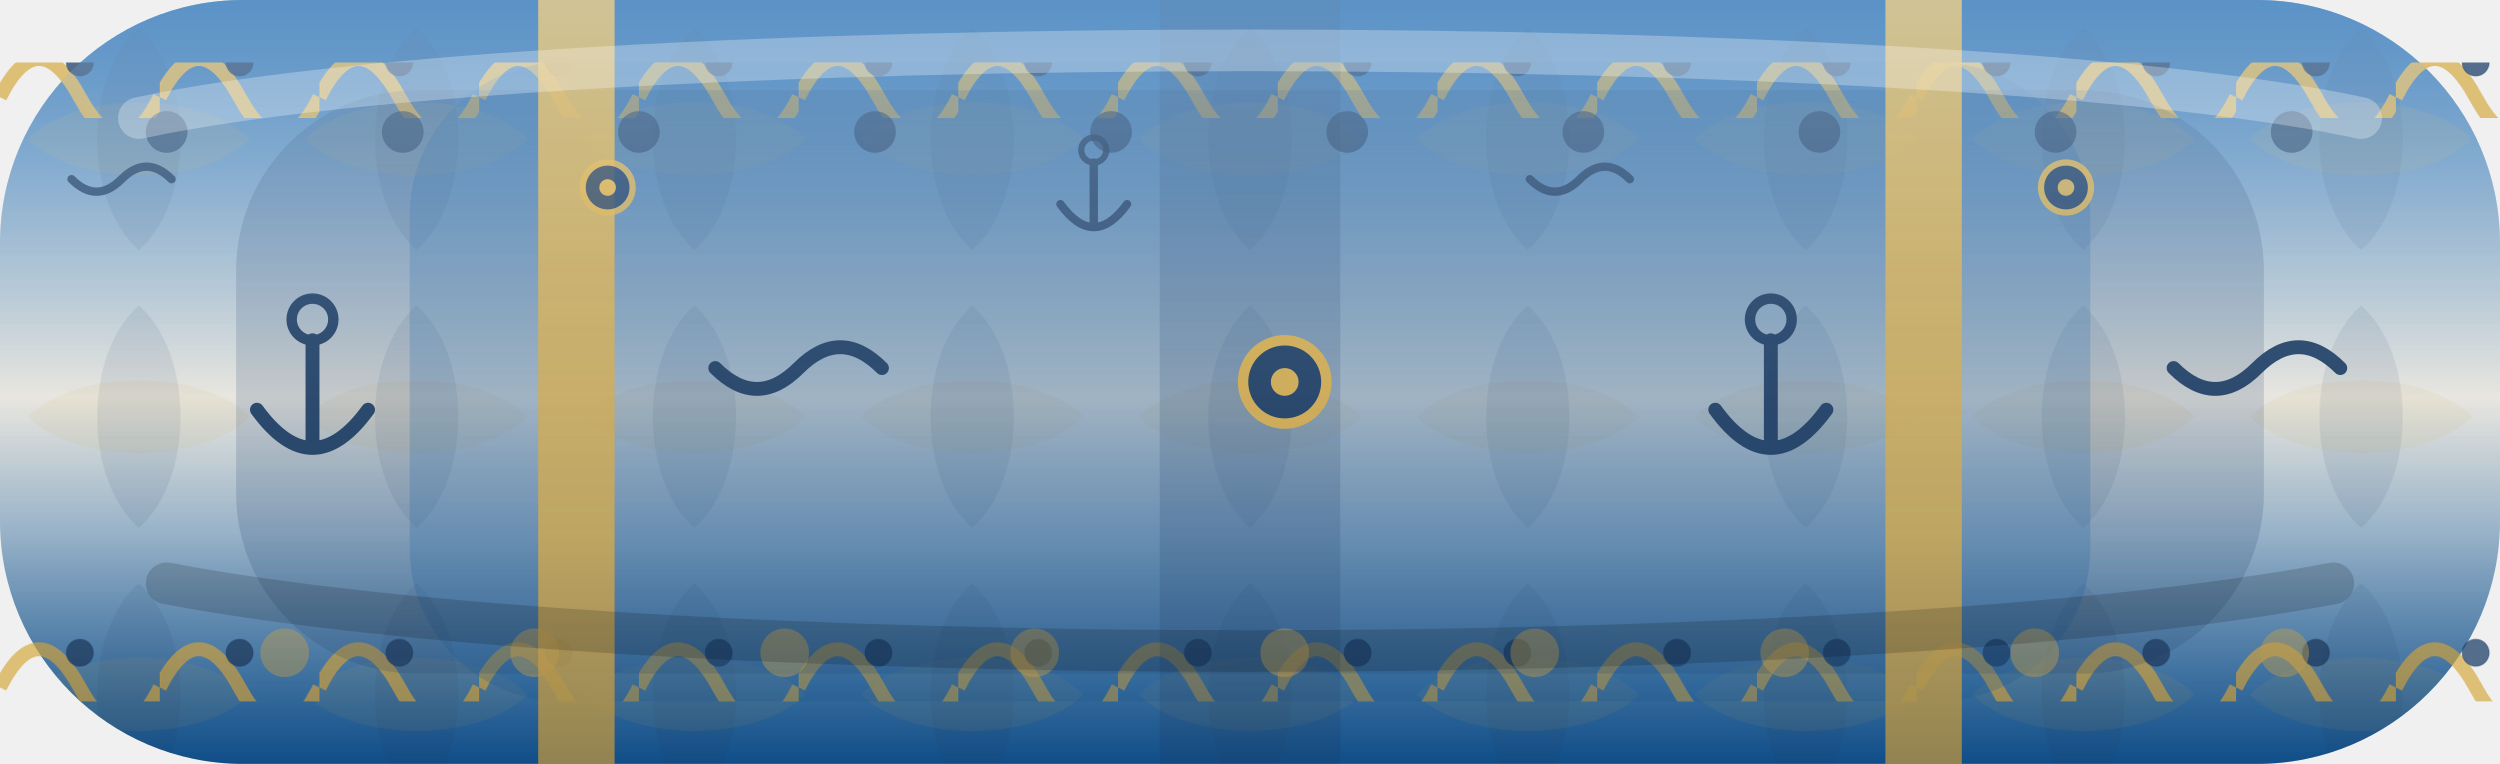
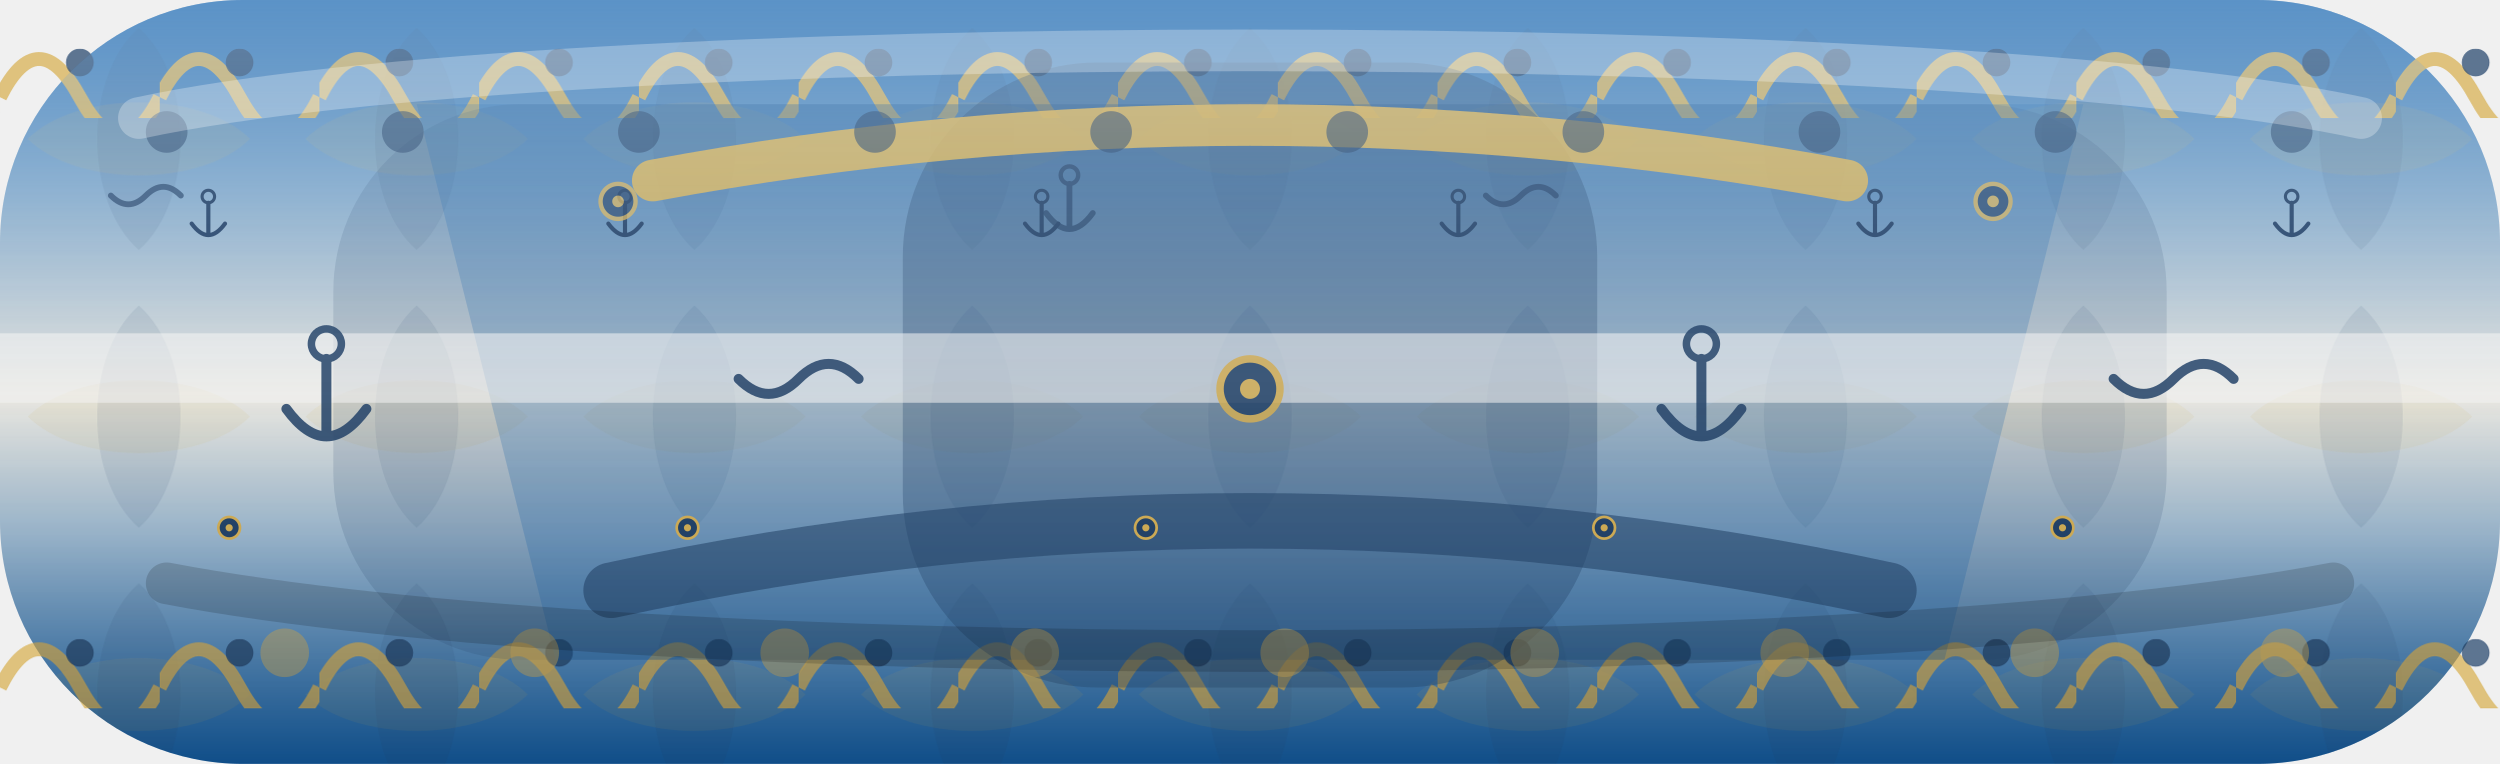
<svg xmlns="http://www.w3.org/2000/svg" width="720" height="220" viewBox="0 0 720 220">
  <defs>
    <linearGradient id="bg" x1="0" y1="0" x2="0" y2="1">
      <stop offset="0%" stop-color="#1564af" />
      <stop offset="52%" stop-color="#f4f2eb" />
      <stop offset="100%" stop-color="#1564af" />
    </linearGradient>
    <linearGradient id="satin" x1="0" y1="0" x2="0" y2="1">
      <stop offset="0%" stop-color="rgba(255,255,255,0.30)" />
      <stop offset="24%" stop-color="rgba(255,255,255,0.12)" />
      <stop offset="70%" stop-color="rgba(0,0,0,0.06)" />
      <stop offset="100%" stop-color="rgba(0,0,0,0.22)" />
    </linearGradient>
    <pattern id="brocade-summer4" width="80" height="80" patternUnits="userSpaceOnUse">
      <path d="M 40 8 C 56 22, 56 58, 40 72 C 24 58, 24 22, 40 8 Z" fill="#24456d" opacity="0.10" />
      <path d="M 8 40 C 22 26, 58 26, 72 40 C 58 54, 22 54, 8 40 Z" fill="#d9b45a" opacity="0.10" />
    </pattern>
    <pattern id="trim-summer4" width="46" height="34" patternUnits="userSpaceOnUse">
      <path d="M 0 28 Q 11 6 23 28 T 46 28" stroke="#d9b45a" stroke-width="4" fill="none" opacity="0.85" />
      <circle cx="23" cy="18" r="4" fill="#24456d" opacity="0.8" />
    </pattern>
  </defs>
  <rect width="720" height="220" rx="70" fill="url(#bg)" />
  <rect x="0" y="0" width="720" height="220" rx="70" fill="url(#brocade-summer4)" />
-   <rect x="0" y="18" width="720" height="24" fill="url(#trim-summer4)" opacity="0.95" />
-   <rect x="0" y="178" width="720" height="24" fill="url(#trim-summer4)" opacity="0.95" />
-   <rect x="68" y="26" width="584" height="168" rx="52" fill="#24456d" opacity="0.18" />
-   <rect x="118" y="18" width="484" height="184" rx="44" fill="#1564af" opacity="0.22" />
-   <rect x="155" y="0" width="22" height="220" fill="#d9b45a" opacity="0.85" />
-   <rect x="543" y="0" width="22" height="220" fill="#d9b45a" opacity="0.85" />
-   <rect x="334" y="0" width="52" height="220" fill="#24456d" opacity="0.18" />
-   <g opacity="0.98">
-     <g transform="translate(90 110)">
-       <circle cy="-18" r="6" fill="none" stroke="#24456d" stroke-width="3" />
-       <path d="M 0 -12 L 0 18 M -16 8 Q 0 30 16 8" stroke="#24456d" stroke-width="4" fill="none" stroke-linecap="round" />
+   <rect x="0" y="14" width="720" height="22" fill="url(#trim-summer4)" opacity="0.90" />
+   <rect x="0" y="184" width="720" height="22" fill="url(#trim-summer4)" opacity="0.90" />
+   <rect x="96" y="30" width="528" height="160" rx="54" fill="#24456d" opacity="0.16" />
+   <path d="M 120 30 L 600 30 L 560 190 L 160 190 Z" fill="#1564af" opacity="0.24" />
+   <rect x="260" y="18" width="200" height="180" rx="56" fill="#24456d" opacity="0.32" />
+   <path d="M 188 52 Q 360 20 532 52" stroke="#d9b45a" stroke-width="12" fill="none" stroke-linecap="round" opacity="0.82" />
+   <path d="M 176 170 Q 360 130 544 170" stroke="#24456d" stroke-width="16" fill="none" stroke-linecap="round" opacity="0.56" />
+   <rect x="0" y="96" width="720" height="20" fill="#ffffff" opacity="0.56" />
+   <g transform="translate(60 62)">
+     <circle cy="-5.4" r="1.8" fill="none" stroke="#24456d" stroke-width="0.9" />
+     <path d="M 0 -3.6 L 0 5.4 M -4.8 2.4 Q 0 9 4.8 2.4" stroke="#24456d" stroke-width="1.2" fill="none" stroke-linecap="round" />
+   </g>
+   <g transform="translate(180 62)">
+     <circle cy="-5.4" r="1.8" fill="none" stroke="#24456d" stroke-width="0.9" />
+     <path d="M 0 -3.6 L 0 5.4 M -4.8 2.4 Q 0 9 4.8 2.4" stroke="#24456d" stroke-width="1.2" fill="none" stroke-linecap="round" />
+   </g>
+   <g transform="translate(300 62)">
+     <circle cy="-5.4" r="1.8" fill="none" stroke="#24456d" stroke-width="0.9" />
+     <path d="M 0 -3.6 L 0 5.4 M -4.8 2.4 Q 0 9 4.8 2.4" stroke="#24456d" stroke-width="1.2" fill="none" stroke-linecap="round" />
+   </g>
+   <g transform="translate(420 62)">
+     <circle cy="-5.4" r="1.8" fill="none" stroke="#24456d" stroke-width="0.9" />
+     <path d="M 0 -3.6 L 0 5.4 M -4.8 2.4 Q 0 9 4.8 2.4" stroke="#24456d" stroke-width="1.2" fill="none" stroke-linecap="round" />
+   </g>
+   <g transform="translate(540 62)">
+     <circle cy="-5.4" r="1.8" fill="none" stroke="#24456d" stroke-width="0.9" />
+     <path d="M 0 -3.6 L 0 5.4 M -4.8 2.4 Q 0 9 4.8 2.4" stroke="#24456d" stroke-width="1.2" fill="none" stroke-linecap="round" />
+   </g>
+   <g transform="translate(660 62)">
+     <circle cy="-5.4" r="1.8" fill="none" stroke="#24456d" stroke-width="0.9" />
+     <path d="M 0 -3.6 L 0 5.4 M -4.8 2.4 Q 0 9 4.8 2.4" stroke="#24456d" stroke-width="1.2" fill="none" stroke-linecap="round" />
+   </g>
+   <g transform="translate(66 152)">
+     <circle r="3.12" fill="#24456d" stroke="#d9b45a" stroke-width="0.78" />
+     <circle r="1.04" fill="#d9b45a" />
+   </g>
+   <g transform="translate(198 152)">
+     <circle r="3.12" fill="#24456d" stroke="#d9b45a" stroke-width="0.78" />
+     <circle r="1.04" fill="#d9b45a" />
+   </g>
+   <g transform="translate(330 152)">
+     <circle r="3.12" fill="#24456d" stroke="#d9b45a" stroke-width="0.78" />
+     <circle r="1.04" fill="#d9b45a" />
+   </g>
+   <g transform="translate(462 152)">
+     <circle r="3.12" fill="#24456d" stroke="#d9b45a" stroke-width="0.78" />
+     <circle r="1.04" fill="#d9b45a" />
+   </g>
+   <g transform="translate(594 152)">
+     <circle r="3.12" fill="#24456d" stroke="#d9b45a" stroke-width="0.78" />
+     <circle r="1.04" fill="#d9b45a" />
+   </g>
+   <g opacity="0.74">
+     <g transform="translate(42 58)">
+       <path d="M -10.08 -1.68 Q -5.04 3.36 0 -1.68 T 10.08 -1.68" stroke="#24456d" stroke-width="1.68" fill="none" stroke-linecap="round" />
    </g>
-     <g transform="translate(230 110)">
-       <path d="M -24 -4 Q -12 8 0 -4 T 24 -4" stroke="#24456d" stroke-width="4" fill="none" stroke-linecap="round" />
+     <g transform="translate(178 58)">
+       <circle r="5.04" fill="#24456d" stroke="#d9b45a" stroke-width="1.26" />
+       <circle r="1.68" fill="#d9b45a" />
    </g>
-     <g transform="translate(370 110)">
-       <circle r="12" fill="#24456d" stroke="#d9b45a" stroke-width="3" />
-       <circle r="4" fill="#d9b45a" />
+     <g transform="translate(308 58)">
+       <circle cy="-7.56" r="2.52" fill="none" stroke="#24456d" stroke-width="1.26" />
+       <path d="M 0 -5.04 L 0 7.56 M -6.72 3.36 Q 0 12.6 6.72 3.36" stroke="#24456d" stroke-width="1.68" fill="none" stroke-linecap="round" />
    </g>
-     <g transform="translate(510 110)">
-       <circle cy="-18" r="6" fill="none" stroke="#24456d" stroke-width="3" />
-       <path d="M 0 -12 L 0 18 M -16 8 Q 0 30 16 8" stroke="#24456d" stroke-width="4" fill="none" stroke-linecap="round" />
+     <g transform="translate(438 58)">
+       <path d="M -10.08 -1.68 Q -5.04 3.36 0 -1.68 T 10.08 -1.68" stroke="#24456d" stroke-width="1.68" fill="none" stroke-linecap="round" />
    </g>
-     <g transform="translate(650 110)">
-       <path d="M -24 -4 Q -12 8 0 -4 T 24 -4" stroke="#24456d" stroke-width="4" fill="none" stroke-linecap="round" />
+     <g transform="translate(574 58)">
+       <circle r="5.04" fill="#24456d" stroke="#d9b45a" stroke-width="1.26" />
+       <circle r="1.68" fill="#d9b45a" />
    </g>
  </g>
-   <g opacity="0.82">
-     <g transform="translate(35 54)">
-       <path d="M -14.4 -2.4 Q -7.2 4.8 0 -2.4 T 14.4 -2.4" stroke="#24456d" stroke-width="2.4" fill="none" stroke-linecap="round" />
+   <g opacity="0.88">
+     <g transform="translate(94 112)">
+       <circle cy="-12.96" r="4.32" fill="none" stroke="#24456d" stroke-width="2.16" />
+       <path d="M 0 -8.64 L 0 12.96 M -11.52 5.76 Q 0 21.6 11.52 5.76" stroke="#24456d" stroke-width="2.88" fill="none" stroke-linecap="round" />
    </g>
-     <g transform="translate(175 54)">
-       <circle r="7.2" fill="#24456d" stroke="#d9b45a" stroke-width="1.8" />
-       <circle r="2.4" fill="#d9b45a" />
+     <g transform="translate(230 112)">
+       <path d="M -17.28 -2.88 Q -8.64 5.76 0 -2.88 T 17.28 -2.88" stroke="#24456d" stroke-width="2.88" fill="none" stroke-linecap="round" />
    </g>
-     <g transform="translate(315 54)">
-       <circle cy="-10.8" r="3.6" fill="none" stroke="#24456d" stroke-width="1.8" />
-       <path d="M 0 -7.2 L 0 10.8 M -9.6 4.8 Q 0 18 9.6 4.8" stroke="#24456d" stroke-width="2.4" fill="none" stroke-linecap="round" />
+     <g transform="translate(360 112)">
+       <circle r="8.64" fill="#24456d" stroke="#d9b45a" stroke-width="2.16" />
+       <circle r="2.88" fill="#d9b45a" />
    </g>
-     <g transform="translate(455 54)">
-       <path d="M -14.4 -2.4 Q -7.2 4.8 0 -2.4 T 14.4 -2.4" stroke="#24456d" stroke-width="2.4" fill="none" stroke-linecap="round" />
+     <g transform="translate(490 112)">
+       <circle cy="-12.96" r="4.32" fill="none" stroke="#24456d" stroke-width="2.16" />
+       <path d="M 0 -8.64 L 0 12.96 M -11.52 5.76 Q 0 21.6 11.52 5.76" stroke="#24456d" stroke-width="2.88" fill="none" stroke-linecap="round" />
    </g>
-     <g transform="translate(595 54)">
-       <circle r="7.2" fill="#24456d" stroke="#d9b45a" stroke-width="1.8" />
-       <circle r="2.4" fill="#d9b45a" />
+     <g transform="translate(626 112)">
+       <path d="M -17.28 -2.88 Q -8.64 5.76 0 -2.88 T 17.28 -2.88" stroke="#24456d" stroke-width="2.88" fill="none" stroke-linecap="round" />
    </g>
  </g>
  <g opacity="0.82">
    <circle cx="48" cy="38" r="6" fill="#24456d" opacity="0.72" />
    <circle cx="116" cy="38" r="6" fill="#24456d" opacity="0.72" />
    <circle cx="184" cy="38" r="6" fill="#24456d" opacity="0.72" />
    <circle cx="252" cy="38" r="6" fill="#24456d" opacity="0.72" />
    <circle cx="320" cy="38" r="6" fill="#24456d" opacity="0.72" />
    <circle cx="388" cy="38" r="6" fill="#24456d" opacity="0.72" />
    <circle cx="456" cy="38" r="6" fill="#24456d" opacity="0.72" />
    <circle cx="524" cy="38" r="6" fill="#24456d" opacity="0.72" />
    <circle cx="592" cy="38" r="6" fill="#24456d" opacity="0.72" />
    <circle cx="660" cy="38" r="6" fill="#24456d" opacity="0.72" />
  </g>
  <g opacity="0.72">
    <circle cx="82" cy="188" r="7" fill="#d9b45a" opacity="0.65" />
    <circle cx="154" cy="188" r="7" fill="#d9b45a" opacity="0.65" />
    <circle cx="226" cy="188" r="7" fill="#d9b45a" opacity="0.65" />
    <circle cx="298" cy="188" r="7" fill="#d9b45a" opacity="0.65" />
    <circle cx="370" cy="188" r="7" fill="#d9b45a" opacity="0.65" />
    <circle cx="442" cy="188" r="7" fill="#d9b45a" opacity="0.65" />
    <circle cx="514" cy="188" r="7" fill="#d9b45a" opacity="0.65" />
    <circle cx="586" cy="188" r="7" fill="#d9b45a" opacity="0.65" />
    <circle cx="658" cy="188" r="7" fill="#d9b45a" opacity="0.65" />
  </g>
  <rect x="0" y="0" width="720" height="220" rx="70" fill="url(#satin)" />
  <path d="M 40 34 C 160 8, 560 8, 680 34" stroke="rgba(255,255,255,0.28)" stroke-width="12" stroke-linecap="round" fill="none" />
  <path d="M 48 168 C 184 194, 536 194, 672 168" stroke="rgba(0,0,0,0.16)" stroke-width="12" stroke-linecap="round" fill="none" />
</svg>
